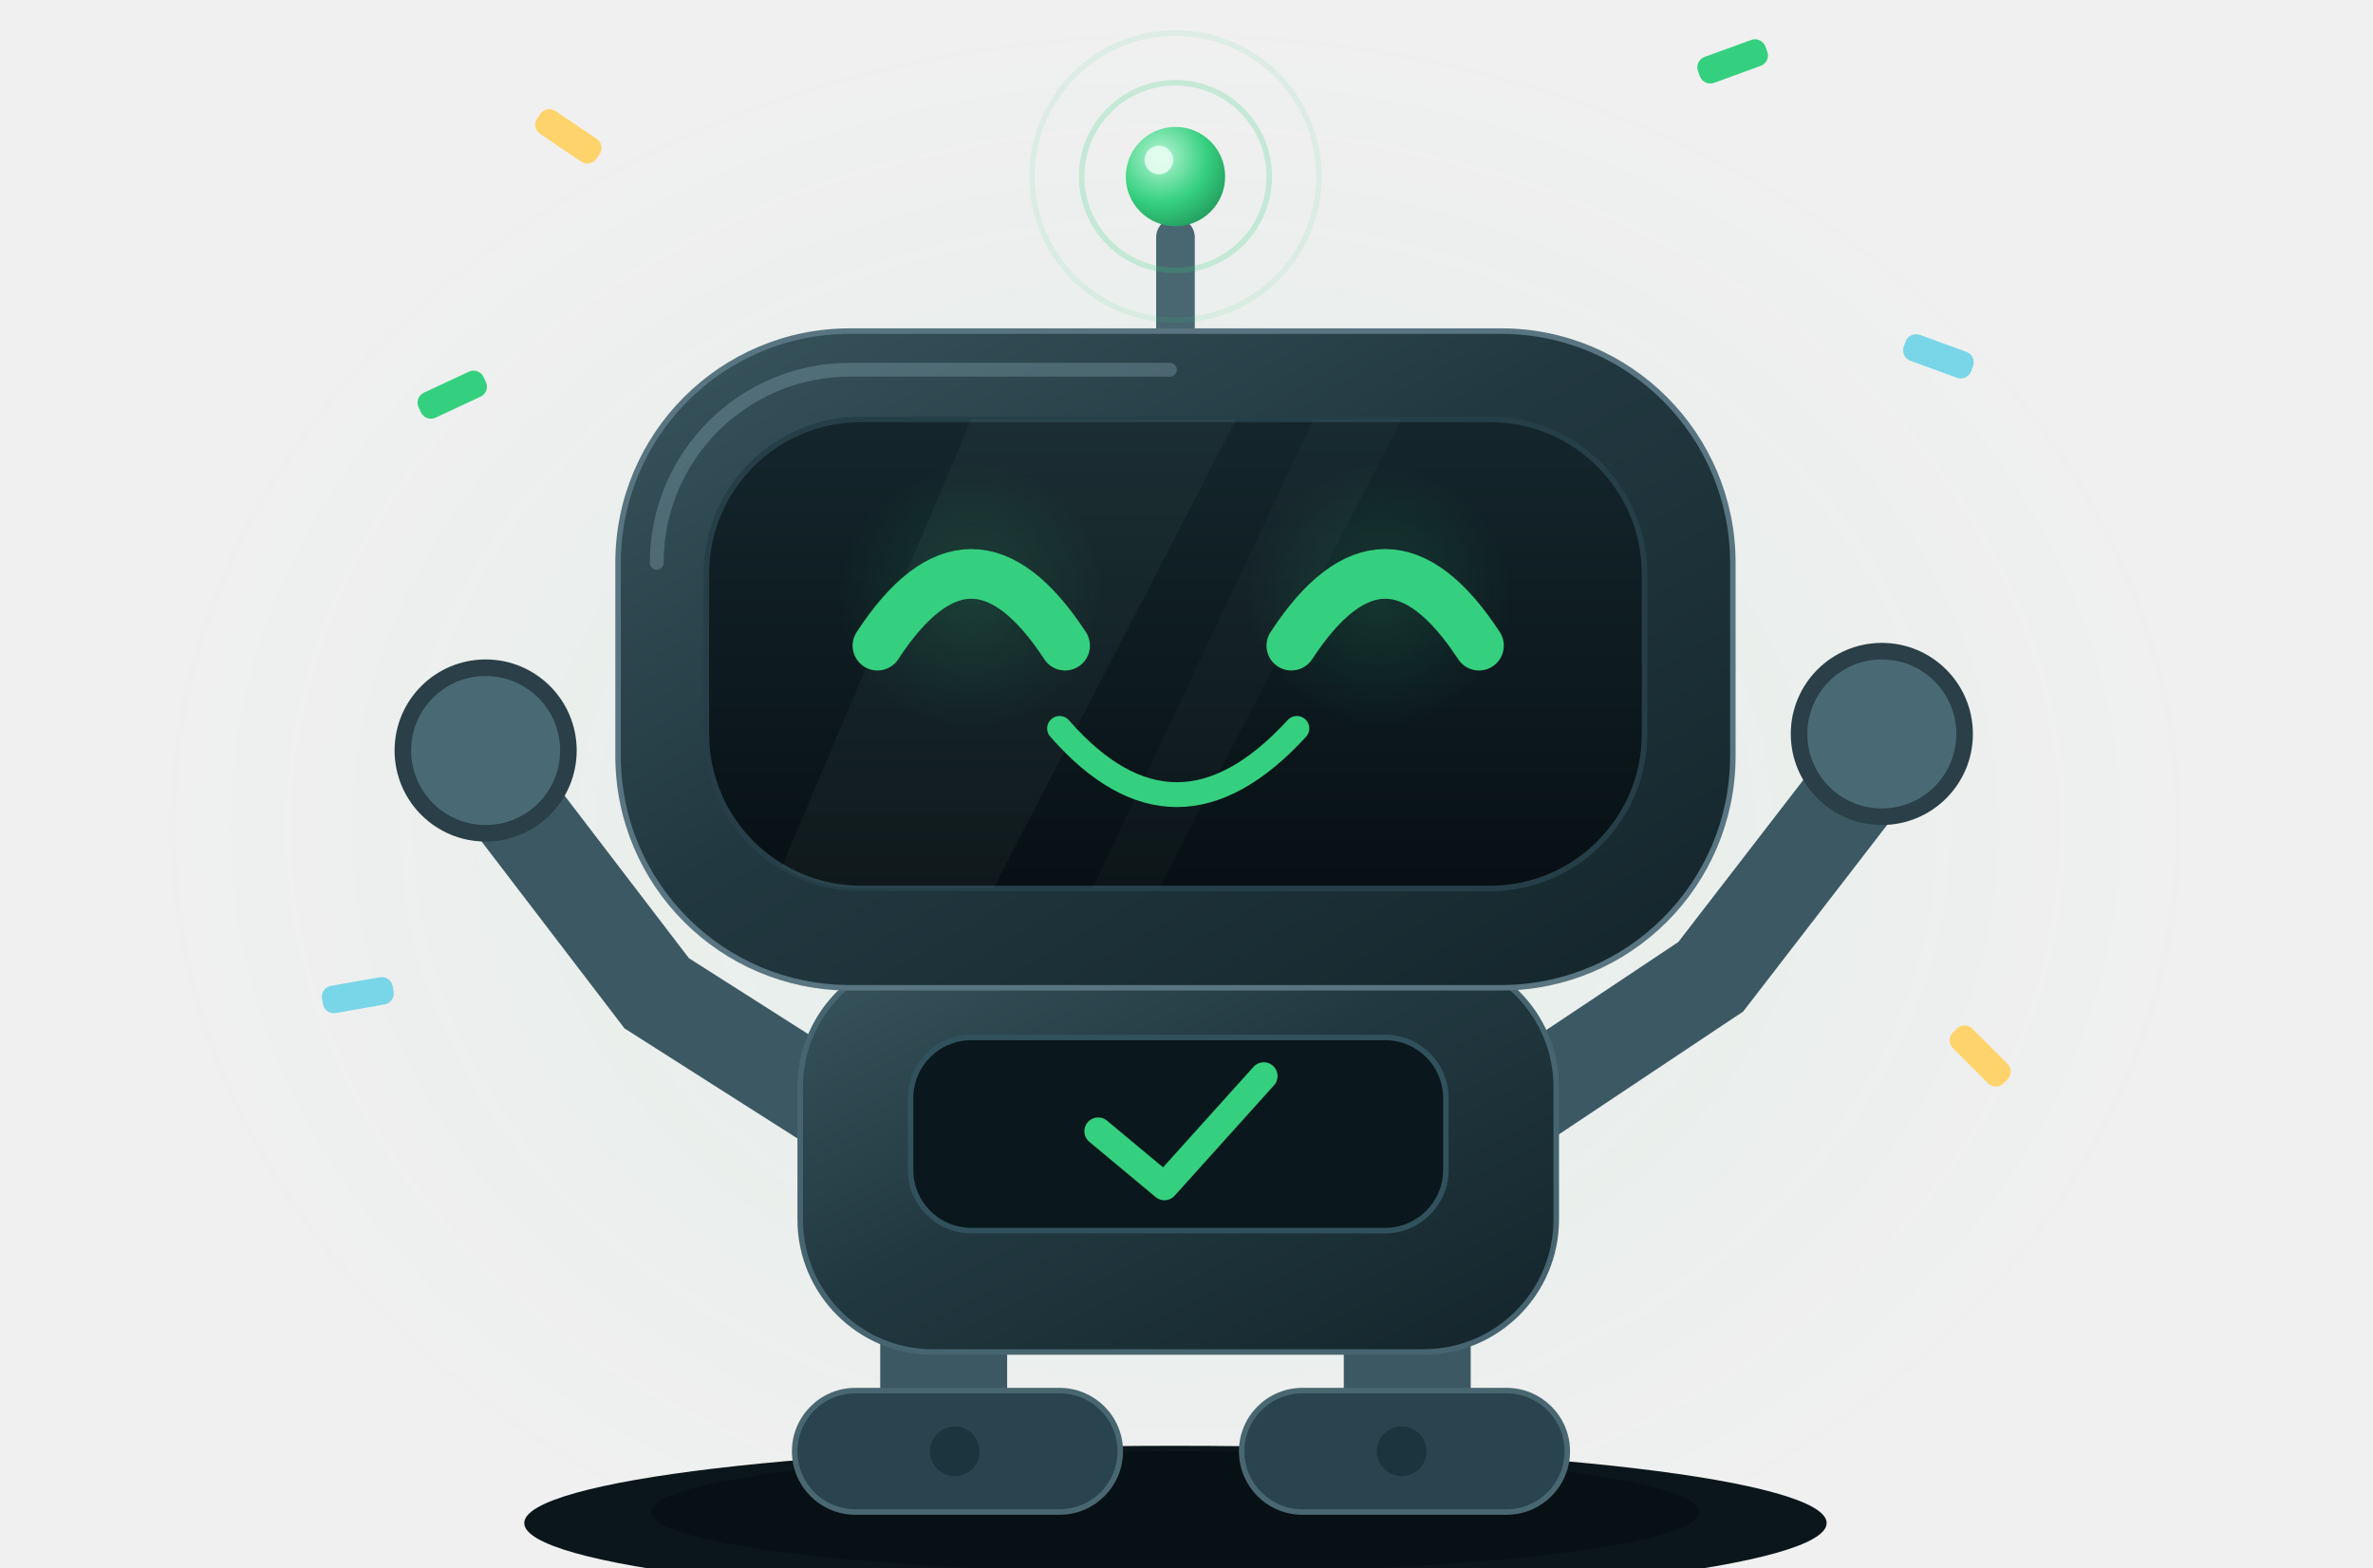
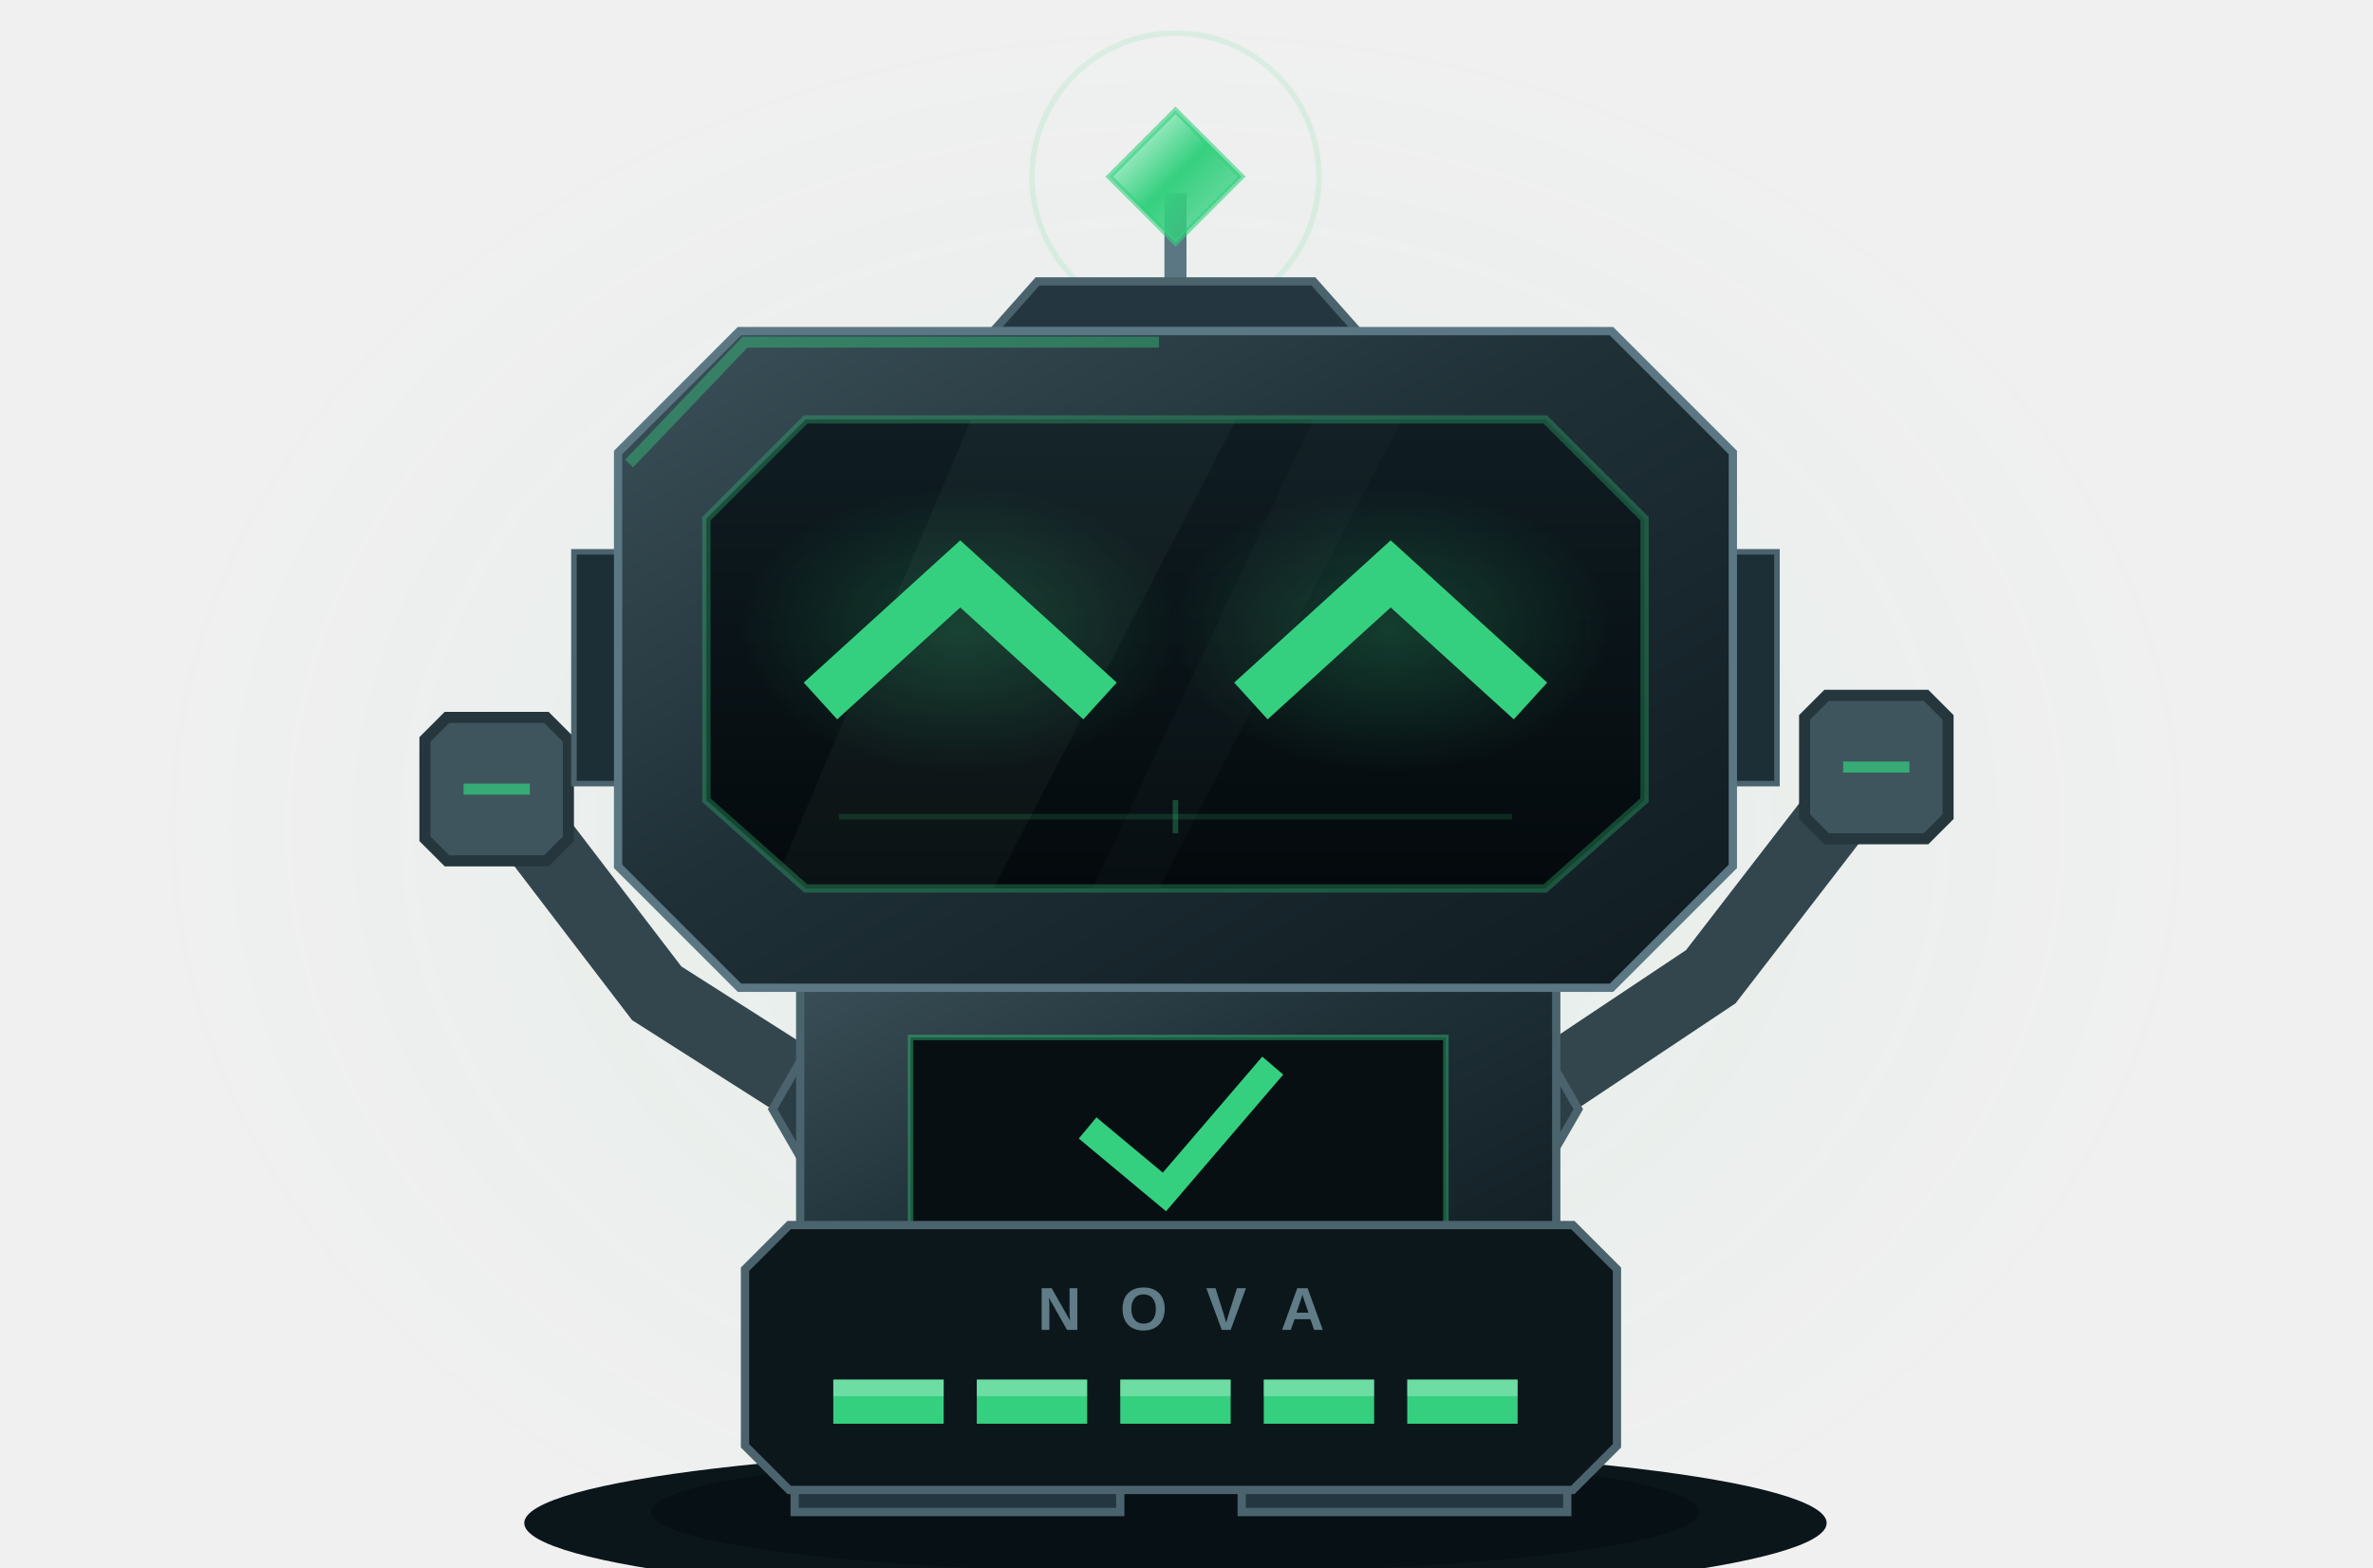
<svg xmlns="http://www.w3.org/2000/svg" width="430" height="284" viewBox="0 0 430 284">
  <defs>
    <linearGradient id="shell" x1="0" y1="0" x2="1" y2="1">
-       <stop stop-color="#38555E" />
-       <stop offset=".45" stop-color="#223840" />
-       <stop offset="1" stop-color="#14252B" />
+       <stop stop-color="#3C515A" />
+       <stop offset=".45" stop-color="#1F3037" />
+       <stop offset="1" stop-color="#0F1B20" />
    </linearGradient>
    <linearGradient id="visor" x1="0" y1="0" x2="0" y2="1">
-       <stop stop-color="#14262C" />
-       <stop offset="1" stop-color="#071014" />
+       <stop stop-color="#0F1D22" />
+       <stop offset="1" stop-color="#04090C" />
    </linearGradient>
    <radialGradient id="glow">
      <stop stop-color="#35D07F" stop-opacity=".07" />
      <stop offset=".55" stop-color="#35D07F" stop-opacity=".03" />
      <stop offset="1" stop-color="#35D07F" stop-opacity="0" />
    </radialGradient>
    <radialGradient id="eg">
-       <stop stop-color="#35D07F" stop-opacity=".14" />
+       <stop stop-color="#35D07F" stop-opacity=".22" />
      <stop offset="1" stop-color="#35D07F" stop-opacity="0" />
    </radialGradient>
-     <radialGradient id="ant" cx=".35" cy=".3" r=".85">
-       <stop stop-color="#B8F5D4" />
-       <stop offset=".55" stop-color="#35D07F" />
-       <stop offset="1" stop-color="#1E8F55" />
-     </radialGradient>
+     <linearGradient id="ant" x1="0" y1="0" x2="1" y2="1">
+       <stop stop-color="#F2FFF8" />
+       <stop offset=".5" stop-color="#35D07F" />
+       <stop offset="1" stop-color="#35D07F" stop-opacity=".55" />
+     </linearGradient>
    <clipPath id="vc">
-       <rect x="148" y="166" width="170" height="85" rx="28" />
+       <polygon points="166,166 300,166 318,184 318,235 300,251 166,251 148,235 148,184" />
    </clipPath>
  </defs>
  <g font-family="Segoe UI, Arial, sans-serif" transform="translate(-20 -90)">
    <ellipse cx="233" cy="240" rx="190" ry="150" fill="url(#glow)" />
    <ellipse cx="233" cy="366" rx="118" ry="14" fill="#0B161B" />
    <ellipse cx="233" cy="364" rx="95" ry="11" fill="#071014" />
-     <path d="M172 291 L139 270 L113 236 M294 291 L330 267 L357 232" fill="none" stroke="#3C5963" stroke-width="17" stroke-linecap="round" />
-     <circle cx="108" cy="226" r="15" fill="#496A74" stroke="#2A3F47" stroke-width="3" />
-     <circle cx="361" cy="223" r="15" fill="#496A74" stroke="#2A3F47" stroke-width="3" />
-     <path d="M191 318 V349 M275 318 V349" stroke="#3C5963" stroke-width="23" stroke-linecap="round" />
-     <rect x="164" y="342" width="59" height="22" rx="11" fill="#29444E" stroke="#496771" />
-     <rect x="245" y="342" width="59" height="22" rx="11" fill="#29444E" stroke="#496771" />
-     <circle cx="193" cy="353" r="4.5" fill="#1B343D" />
-     <circle cx="274" cy="353" r="4.5" fill="#1B343D" />
-     <rect x="165" y="263" width="137" height="72" rx="24" fill="url(#shell)" stroke="#476570" />
-     <rect x="185" y="278" width="97" height="35" rx="11" fill="#0A171C" stroke="#31515C" />
-     <path d="M219 295 L231 305 L249 285" fill="none" stroke="#35D07F" stroke-width="5" stroke-linecap="round" stroke-linejoin="round" />
-     <path d="M233 154 V133" stroke="#496771" stroke-width="7" stroke-linecap="round" />
-     <circle cx="233" cy="122" r="26" fill="none" stroke="#35D07F" stroke-opacity=".1" />
-     <circle cx="233" cy="122" r="17" fill="none" stroke="#35D07F" stroke-opacity=".22" />
-     <circle cx="233" cy="122" r="9" fill="url(#ant)" />
-     <circle cx="230" cy="119" r="2.6" fill="#EAFFF4" opacity=".85" />
-     <rect x="132" y="150" width="202" height="119" rx="42" fill="url(#shell)" stroke="#587581" />
-     <path d="M139 192 A35 35 0 0 1 174 157 L232 157" fill="none" stroke="#9FC3CD" stroke-opacity=".28" stroke-width="2.5" stroke-linecap="round" />
-     <rect x="148" y="166" width="170" height="85" rx="28" fill="url(#visor)" stroke="#263E47" />
-     <polygon points="196,166 244,166 200,251 160,251" fill="#BFE8D2" opacity=".045" clip-path="url(#vc)" />
-     <polygon points="258,166 274,166 230,251 218,251" fill="#BFE8D2" opacity=".03" clip-path="url(#vc)" />
-     <circle cx="196" cy="198" r="24" fill="url(#eg)" />
-     <circle cx="270" cy="198" r="24" fill="url(#eg)" />
-     <path d="M179 207 Q196 181 213 207 M254 207 Q271 181 288 207" fill="none" stroke="#35D07F" stroke-width="9" stroke-linecap="round" />
-     <path d="M212 222 Q233 246 255 222" fill="none" stroke="#35D07F" stroke-width="4.5" stroke-linecap="round" />
-     <rect x="95" y="162" width="13" height="5" rx="2" fill="#35D07F" transform="rotate(-25 95 162)" />
-     <rect x="366" y="150" width="13" height="5" rx="2" fill="#79D5E8" transform="rotate(20 366 150)" />
-     <rect x="119" y="109" width="13" height="5" rx="2" fill="#FFD36B" transform="rotate(34 119 109)" />
-     <rect x="327" y="101" width="13" height="5" rx="2" fill="#35D07F" transform="rotate(-20 327 101)" />
-     <rect x="376" y="275" width="13" height="5" rx="2" fill="#FFD36B" transform="rotate(45 376 275)" />
-     <rect x="78" y="269" width="13" height="5" rx="2" fill="#79D5E8" transform="rotate(-10 78 269)" />
+     <path d="M172 291 L139 270 L113 236 M294 291 L330 267 L357 232" fill="none" stroke="#33464E" stroke-width="13" stroke-linejoin="miter" stroke-linecap="butt" />
+     <polygon points="101,220 119,220 123,224 123,242 119,246 101,246 97,242 97,224" fill="#3E555E" stroke="#25363D" stroke-width="2" />
+     <line x1="104" y1="233" x2="116" y2="233" stroke="#35D07F" stroke-opacity=".7" stroke-width="2" />
+     <polygon points="351,216 369,216 373,220 373,238 369,242 351,242 347,238 347,220" fill="#3E555E" stroke="#25363D" stroke-width="2" />
+     <line x1="354" y1="229" x2="366" y2="229" stroke="#35D07F" stroke-opacity=".7" stroke-width="2" />
+     <polygon points="184,291 178,301.392 166,301.392 160,291 166,280.608 178,280.608" fill="#2B3D45" stroke="#4A636D" stroke-width="1.5" />
+     <polygon points="306,291 300,301.392 288,301.392 282,291 288,280.608 300,280.608" fill="#2B3D45" stroke="#4A636D" stroke-width="1.5" />
+     <rect x="183" y="318" width="16" height="26" fill="#2B3D45" />
+     <rect x="267" y="318" width="16" height="26" fill="#2B3D45" />
+     <polygon points="164,342 214,342 223,350 223,364 164,364" fill="#243740" stroke="#4A636D" stroke-width="1.5" />
+     <polygon points="304,342 254,342 245,350 245,364 304,364" fill="#243740" stroke="#4A636D" stroke-width="1.5" />
+     <polygon points="165,263 302,263 302,318 284,335 183,335 165,318" fill="url(#shell)" stroke="#4A636D" stroke-width="1.5" />
+     <rect x="185" y="278" width="97" height="35" fill="#070F13" stroke="#35D07F" stroke-opacity=".4" />
+     <polyline points="219,296 231,306 249,285" fill="none" stroke="#35D07F" stroke-width="5" stroke-linejoin="miter" stroke-linecap="square" />
+     <polygon points="163,312 305,312 313,320 313,352 305,360 163,360 155,352 155,320" fill="#0C171C" stroke="#4A636D" stroke-width="1.5" />
+     <text x="234" y="331" font-size="11" font-weight="700" letter-spacing="7" fill="#5F7C87" text-anchor="middle">NOVA</text>
+     <rect x="171" y="340" width="20" height="8" fill="#35D07F" />
+     <rect x="171" y="340" width="20" height="3" fill="#FFFFFF" opacity=".28" />
+     <rect x="197" y="340" width="20" height="8" fill="#35D07F" />
+     <rect x="197" y="340" width="20" height="3" fill="#FFFFFF" opacity=".28" />
+     <rect x="223" y="340" width="20" height="8" fill="#35D07F" />
+     <rect x="223" y="340" width="20" height="3" fill="#FFFFFF" opacity=".28" />
+     <rect x="249" y="340" width="20" height="8" fill="#35D07F" />
+     <rect x="249" y="340" width="20" height="3" fill="#FFFFFF" opacity=".28" />
+     <rect x="275" y="340" width="20" height="8" fill="#35D07F" />
+     <rect x="275" y="340" width="20" height="3" fill="#FFFFFF" opacity=".28" />
+     <line x1="233" y1="142" x2="233" y2="125" stroke="#5B7783" stroke-width="4" />
+     <circle cx="233" cy="122" r="26" fill="none" stroke="#35D07F" stroke-opacity=".12" />
+     <polygon points="233,110 245,122 233,134 221,122" fill="url(#ant)" stroke="#35D07F" stroke-opacity=".6" />
+     <polygon points="200,150 266,150 258,141 208,141" fill="#243740" stroke="#4A636D" stroke-width="1.5" />
+     <rect x="124" y="190" width="8" height="42" fill="#1D2F36" stroke="#4A636D" />
+     <rect x="334" y="190" width="8" height="42" fill="#1D2F36" stroke="#4A636D" />
+     <polygon points="154,150 312,150 334,172 334,247 312,269 154,269 132,247 132,172" fill="url(#shell)" stroke="#5B7783" stroke-width="1.5" />
+     <path d="M134 174 L155 152 L230 152" fill="none" stroke="#35D07F" stroke-opacity=".4" stroke-width="2" />
+     <polygon points="166,166 300,166 318,184 318,235 300,251 166,251 148,235 148,184" fill="url(#visor)" stroke="#35D07F" stroke-opacity=".3" stroke-width="1.5" />
+     <polygon points="196,166 244,166 200,251 160,251" fill="#BFE8D2" opacity=".04" clip-path="url(#vc)" />
+     <polygon points="258,166 274,166 230,251 218,251" fill="#BFE8D2" opacity=".025" clip-path="url(#vc)" />
+     <line x1="172" y1="238" x2="294" y2="238" stroke="#35D07F" stroke-opacity=".16" />
+     <line x1="233" y1="235" x2="233" y2="241" stroke="#35D07F" stroke-opacity=".3" />
+     <ellipse cx="194" cy="204" rx="40" ry="26" fill="url(#eg)" />
+     <ellipse cx="272" cy="204" rx="40" ry="26" fill="url(#eg)" />
+     <polyline points="172,214 194,194 216,214" fill="none" stroke="#35D07F" stroke-width="9" stroke-linejoin="miter" stroke-linecap="square" />
+     <polyline points="250,214 272,194 294,214" fill="none" stroke="#35D07F" stroke-width="9" stroke-linejoin="miter" stroke-linecap="square" />
  </g>
</svg>
